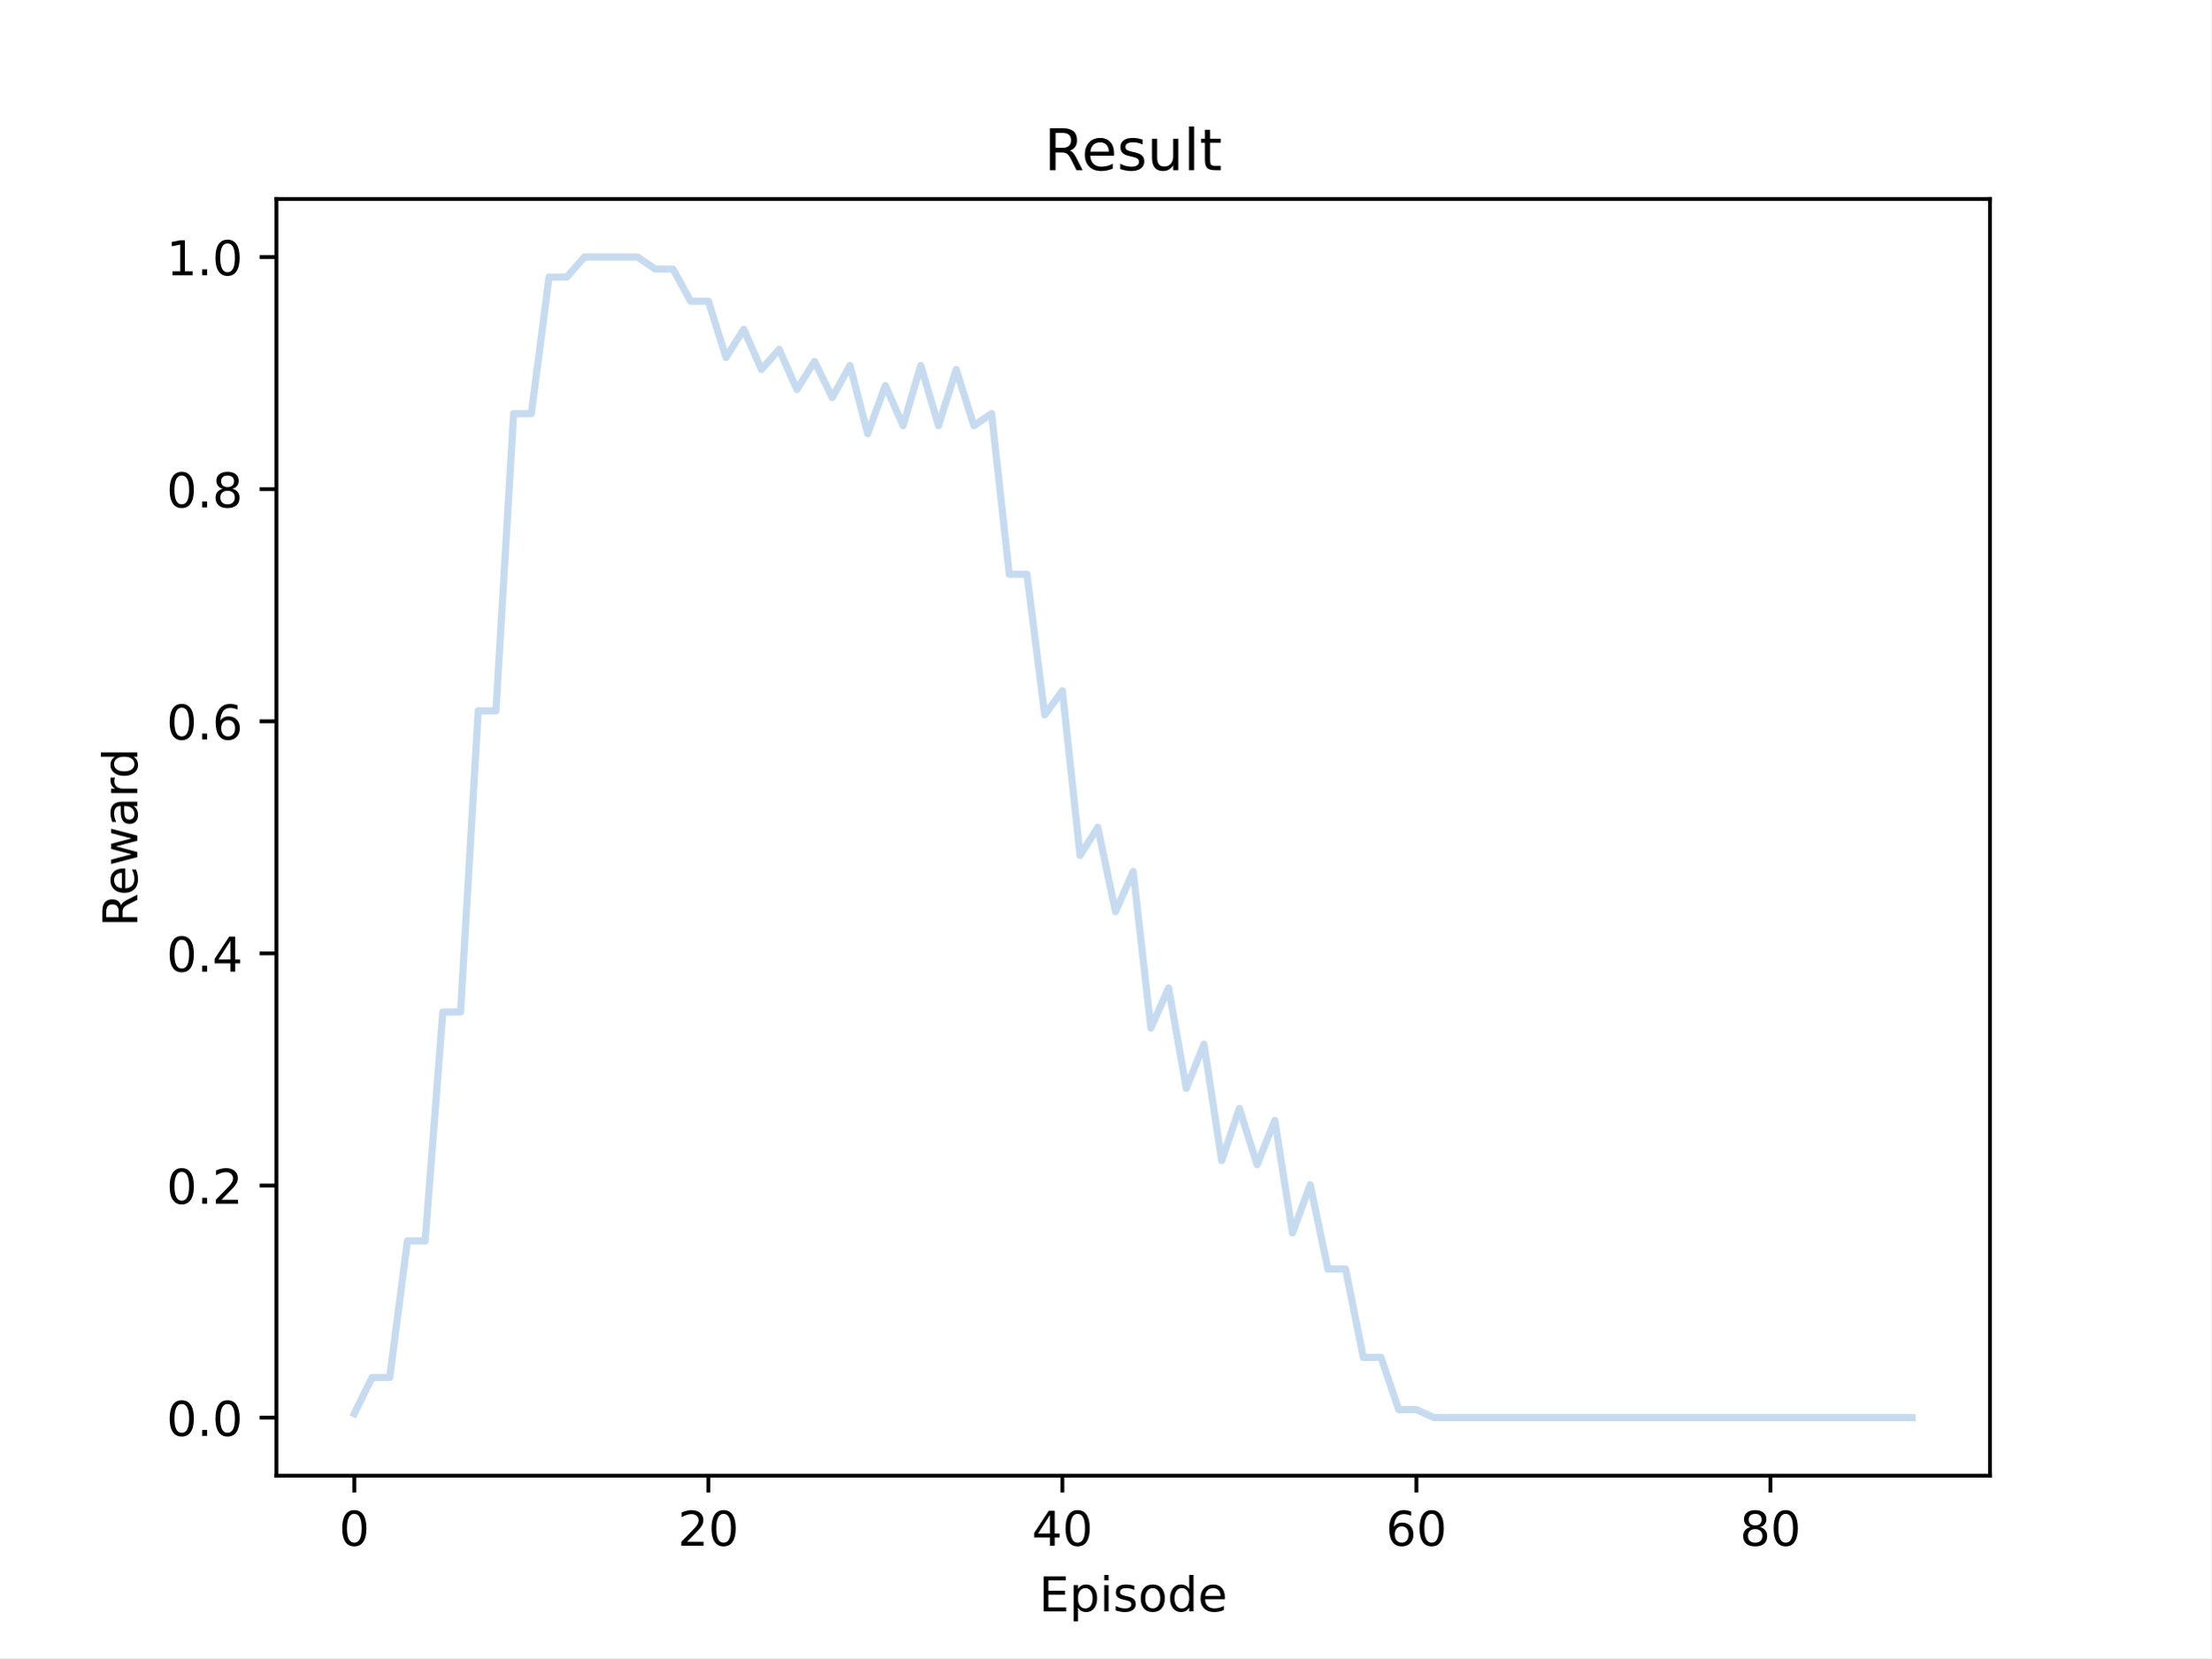
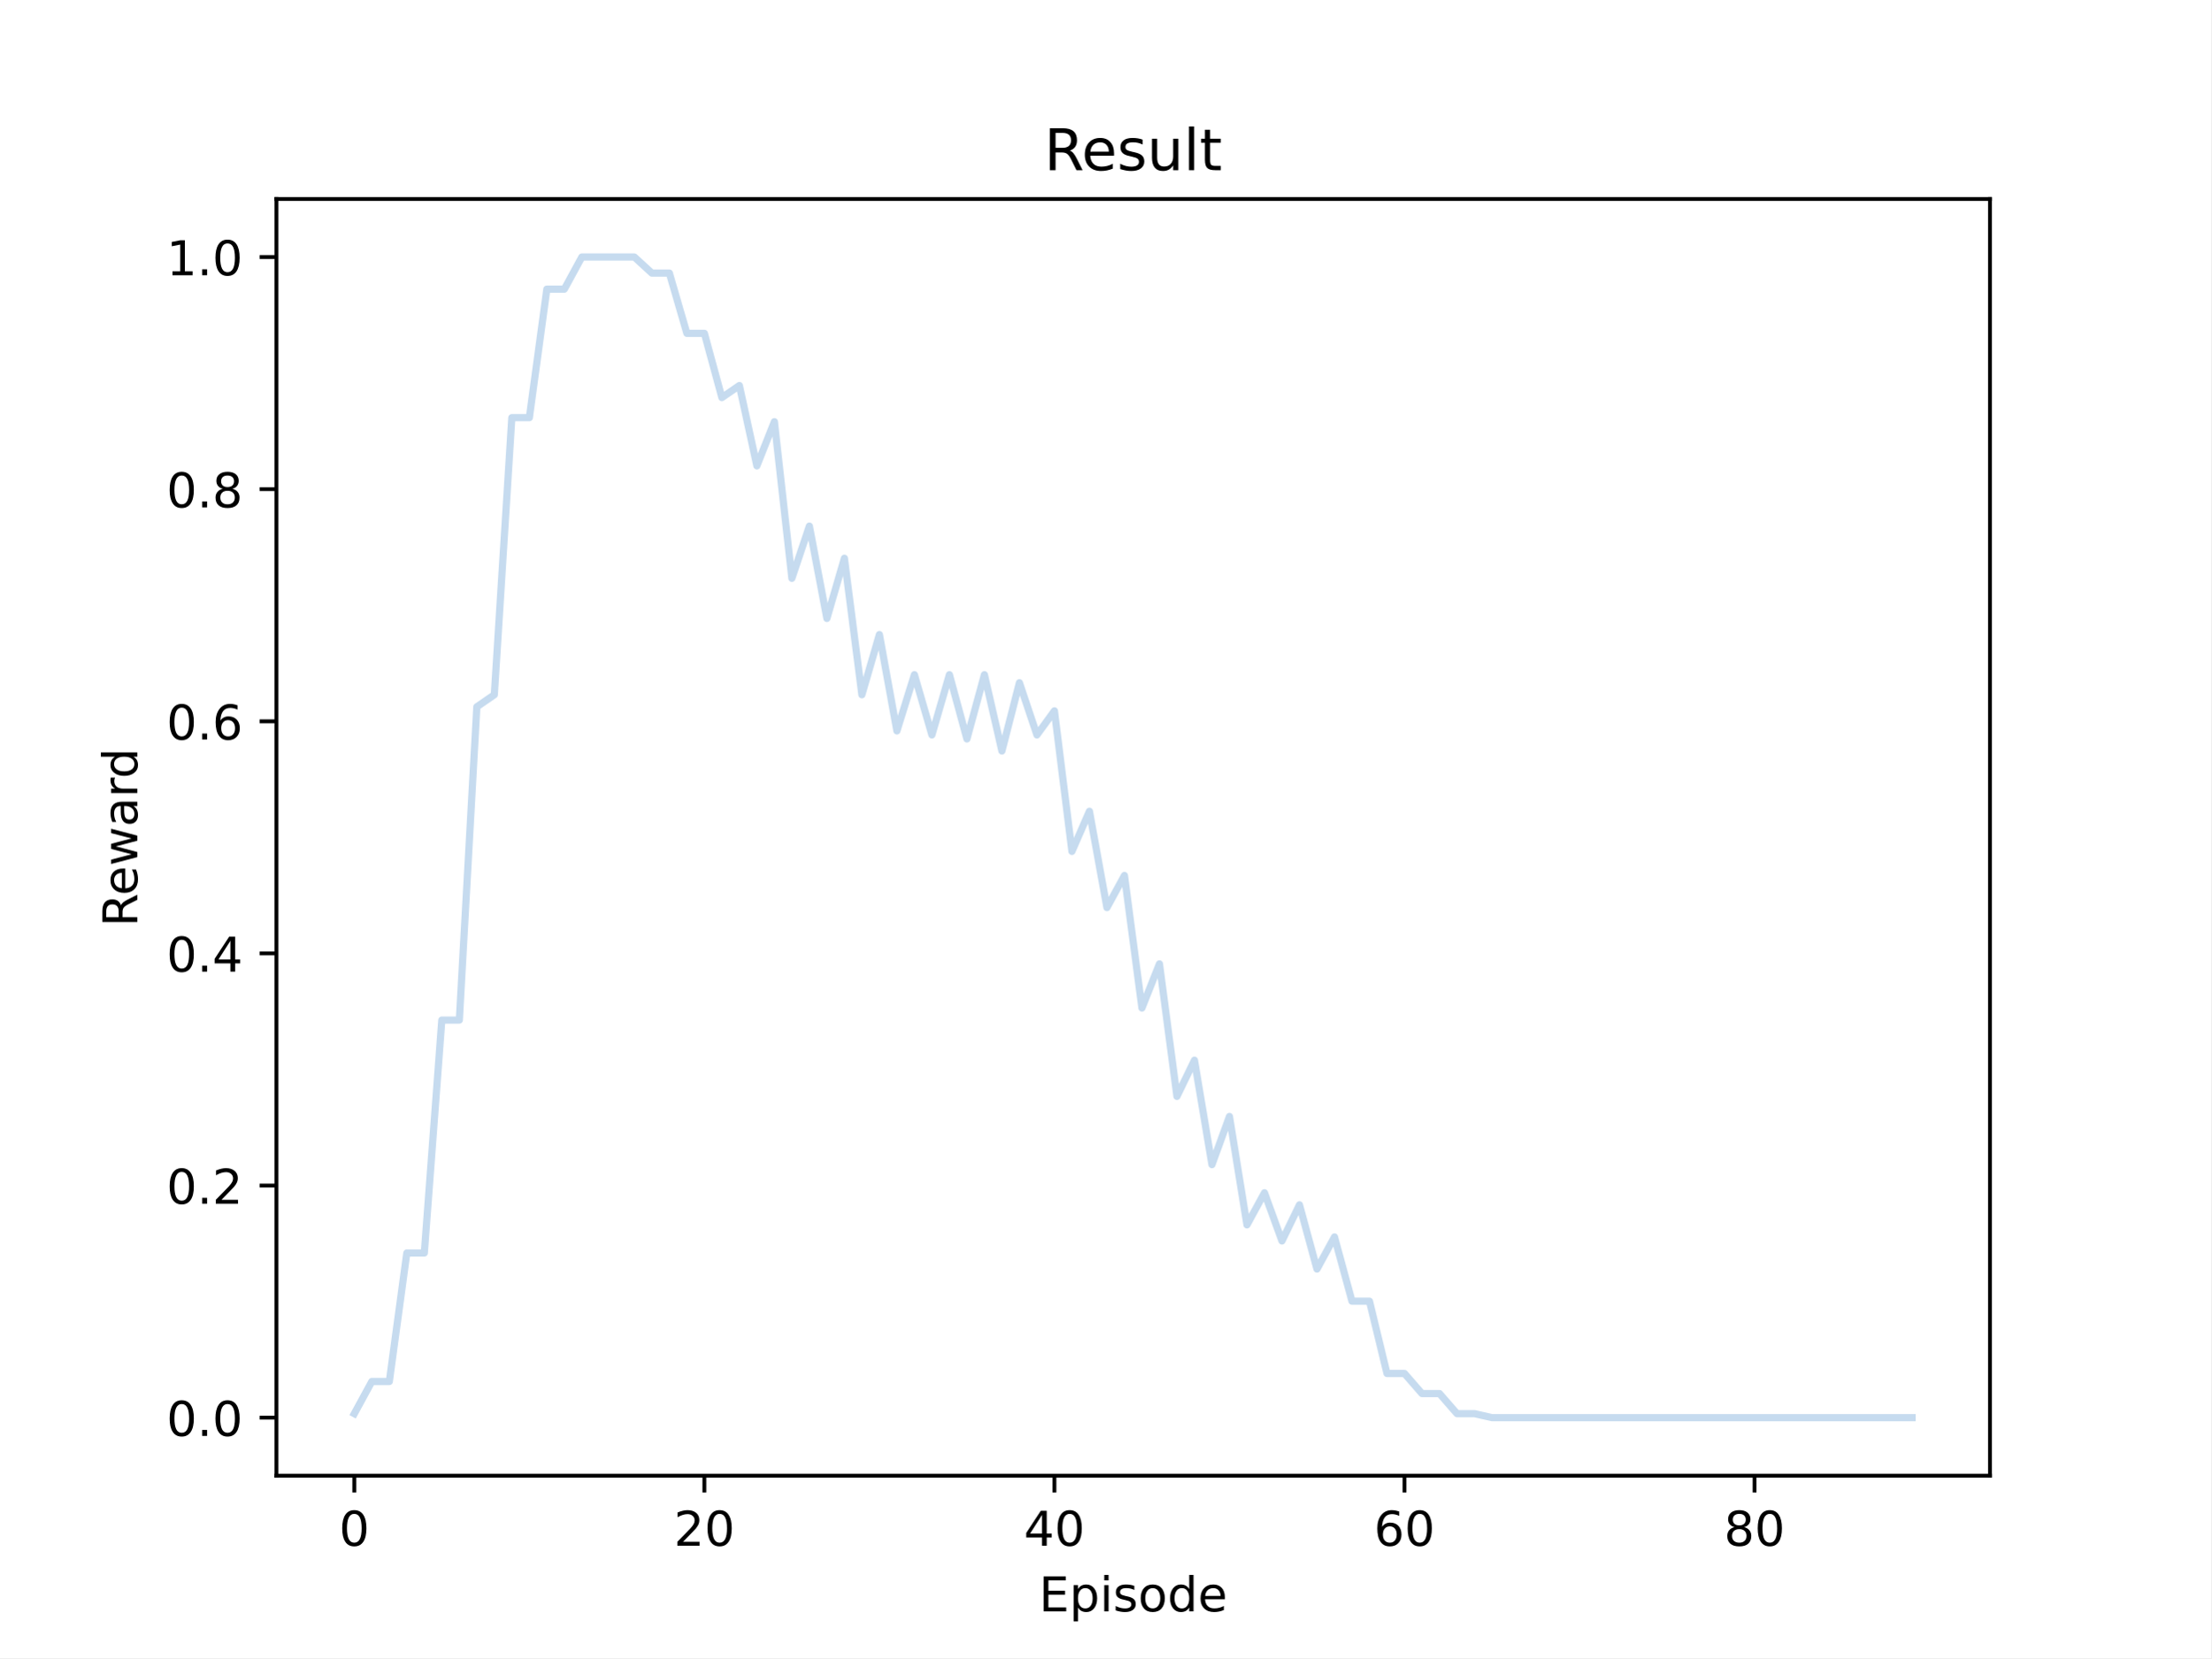
<svg xmlns="http://www.w3.org/2000/svg" xmlns:xlink="http://www.w3.org/1999/xlink" width="460.8pt" height="345.6pt" viewBox="0 0 460.8 345.6" version="1.1">
  <defs>
    <style type="text/css">*{stroke-linejoin: round; stroke-linecap: butt}</style>
  </defs>
  <g id="figure_1">
    <g id="patch_1">
      <path d="M 0 345.6  L 460.8 345.6  L 460.8 0  L 0 0  z " style="fill: #ffffff" />
    </g>
    <g id="axes_1">
      <g id="patch_2">
        <path d="M 57.6 307.584  L 414.72 307.584  L 414.72 41.472  L 57.6 41.472  z " style="fill: #ffffff" />
      </g>
      <g id="matplotlib.axis_1">
        <g id="xtick_1">
          <g id="line2d_1">
            <defs>
-               <path id="m1bd8cee8c6" d="M 0 0  L 0 3.5  " style="stroke: #000000; stroke-width: 0.8" />
-             </defs>
-             <g>
-               <use xlink:href="#m1bd8cee8c6" x="73.833" y="307.584" style="stroke: #000000; stroke-width: 0.8" />
+               <path id="m98b151f213" d="M 0 0  L 0 3.5  " style="stroke: #000000; stroke-width: 0.8" />
+             </defs>
+             <g>
+               <use xlink:href="#m98b151f213" x="73.833" y="307.584" style="stroke: #000000; stroke-width: 0.8" />
            </g>
          </g>
          <g id="text_1">
            <g transform="translate(70.65148 322.1824) scale(0.1 -0.1)">
              <defs>
                <path id="DejaVuSans-30" d="M 2034 4250  Q 1547 4250 1301 3770  Q 1056 3291 1056 2328  Q 1056 1369 1301 889  Q 1547 409 2034 409  Q 2525 409 2770 889  Q 3016 1369 3016 2328  Q 3016 3291 2770 3770  Q 2525 4250 2034 4250  z M 2034 4750  Q 2819 4750 3233 4129  Q 3647 3509 3647 2328  Q 3647 1150 3233 529  Q 2819 -91 2034 -91  Q 1250 -91 836 529  Q 422 1150 422 2328  Q 422 3509 836 4129  Q 1250 4750 2034 4750  z " transform="scale(0.015625)" />
              </defs>
              <use xlink:href="#DejaVuSans-30" />
            </g>
          </g>
        </g>
        <g id="xtick_2">
          <g id="line2d_2">
            <g>
-               <use xlink:href="#m1bd8cee8c6" x="147.618" y="307.584" style="stroke: #000000; stroke-width: 0.8" />
+               <use xlink:href="#m98b151f213" x="146.789" y="307.584" style="stroke: #000000; stroke-width: 0.8" />
            </g>
          </g>
          <g id="text_2">
-             <g transform="translate(141.2554 322.1824) scale(0.1 -0.1)">
+             <g transform="translate(140.4263 322.1824) scale(0.1 -0.1)">
              <defs>
                <path id="DejaVuSans-32" d="M 1228 531  L 3431 531  L 3431 0  L 469 0  L 469 531  Q 828 903 1448 1529  Q 2069 2156 2228 2338  Q 2531 2678 2651 2914  Q 2772 3150 2772 3378  Q 2772 3750 2511 3984  Q 2250 4219 1831 4219  Q 1534 4219 1204 4116  Q 875 4013 500 3803  L 500 4441  Q 881 4594 1212 4672  Q 1544 4750 1819 4750  Q 2544 4750 2975 4387  Q 3406 4025 3406 3419  Q 3406 3131 3298 2873  Q 3191 2616 2906 2266  Q 2828 2175 2409 1742  Q 1991 1309 1228 531  z " transform="scale(0.015625)" />
              </defs>
              <use xlink:href="#DejaVuSans-32" />
              <use xlink:href="#DejaVuSans-30" x="63.623" />
            </g>
          </g>
        </g>
        <g id="xtick_3">
          <g id="line2d_3">
            <g>
-               <use xlink:href="#m1bd8cee8c6" x="221.403" y="307.584" style="stroke: #000000; stroke-width: 0.8" />
+               <use xlink:href="#m98b151f213" x="219.745" y="307.584" style="stroke: #000000; stroke-width: 0.8" />
            </g>
          </g>
          <g id="text_3">
-             <g transform="translate(215.0405 322.1824) scale(0.1 -0.1)">
+             <g transform="translate(213.3824 322.1824) scale(0.1 -0.1)">
              <defs>
                <path id="DejaVuSans-34" d="M 2419 4116  L 825 1625  L 2419 1625  L 2419 4116  z M 2253 4666  L 3047 4666  L 3047 1625  L 3713 1625  L 3713 1100  L 3047 1100  L 3047 0  L 2419 0  L 2419 1100  L 313 1100  L 313 1709  L 2253 4666  z " transform="scale(0.015625)" />
              </defs>
              <use xlink:href="#DejaVuSans-34" />
              <use xlink:href="#DejaVuSans-30" x="63.623" />
            </g>
          </g>
        </g>
        <g id="xtick_4">
          <g id="line2d_4">
            <g>
-               <use xlink:href="#m1bd8cee8c6" x="295.188" y="307.584" style="stroke: #000000; stroke-width: 0.8" />
+               <use xlink:href="#m98b151f213" x="292.701" y="307.584" style="stroke: #000000; stroke-width: 0.8" />
            </g>
          </g>
          <g id="text_4">
-             <g transform="translate(288.8256 322.1824) scale(0.1 -0.1)">
+             <g transform="translate(286.3385 322.1824) scale(0.1 -0.1)">
              <defs>
                <path id="DejaVuSans-36" d="M 2113 2584  Q 1688 2584 1439 2293  Q 1191 2003 1191 1497  Q 1191 994 1439 701  Q 1688 409 2113 409  Q 2538 409 2786 701  Q 3034 994 3034 1497  Q 3034 2003 2786 2293  Q 2538 2584 2113 2584  z M 3366 4563  L 3366 3988  Q 3128 4100 2886 4159  Q 2644 4219 2406 4219  Q 1781 4219 1451 3797  Q 1122 3375 1075 2522  Q 1259 2794 1537 2939  Q 1816 3084 2150 3084  Q 2853 3084 3261 2657  Q 3669 2231 3669 1497  Q 3669 778 3244 343  Q 2819 -91 2113 -91  Q 1303 -91 875 529  Q 447 1150 447 2328  Q 447 3434 972 4092  Q 1497 4750 2381 4750  Q 2619 4750 2861 4703  Q 3103 4656 3366 4563  z " transform="scale(0.015625)" />
              </defs>
              <use xlink:href="#DejaVuSans-36" />
              <use xlink:href="#DejaVuSans-30" x="63.623" />
            </g>
          </g>
        </g>
        <g id="xtick_5">
          <g id="line2d_5">
            <g>
-               <use xlink:href="#m1bd8cee8c6" x="368.973" y="307.584" style="stroke: #000000; stroke-width: 0.8" />
+               <use xlink:href="#m98b151f213" x="365.657" y="307.584" style="stroke: #000000; stroke-width: 0.8" />
            </g>
          </g>
          <g id="text_5">
-             <g transform="translate(362.6107 322.1824) scale(0.1 -0.1)">
+             <g transform="translate(359.2945 322.1824) scale(0.1 -0.1)">
              <defs>
                <path id="DejaVuSans-38" d="M 2034 2216  Q 1584 2216 1326 1975  Q 1069 1734 1069 1313  Q 1069 891 1326 650  Q 1584 409 2034 409  Q 2484 409 2743 651  Q 3003 894 3003 1313  Q 3003 1734 2745 1975  Q 2488 2216 2034 2216  z M 1403 2484  Q 997 2584 770 2862  Q 544 3141 544 3541  Q 544 4100 942 4425  Q 1341 4750 2034 4750  Q 2731 4750 3128 4425  Q 3525 4100 3525 3541  Q 3525 3141 3298 2862  Q 3072 2584 2669 2484  Q 3125 2378 3379 2068  Q 3634 1759 3634 1313  Q 3634 634 3220 271  Q 2806 -91 2034 -91  Q 1263 -91 848 271  Q 434 634 434 1313  Q 434 1759 690 2068  Q 947 2378 1403 2484  z M 1172 3481  Q 1172 3119 1398 2916  Q 1625 2713 2034 2713  Q 2441 2713 2670 2916  Q 2900 3119 2900 3481  Q 2900 3844 2670 4047  Q 2441 4250 2034 4250  Q 1625 4250 1398 4047  Q 1172 3844 1172 3481  z " transform="scale(0.015625)" />
              </defs>
              <use xlink:href="#DejaVuSans-38" />
              <use xlink:href="#DejaVuSans-30" x="63.623" />
            </g>
          </g>
        </g>
        <g id="text_6">
          <g transform="translate(216.5225 335.8606) scale(0.1 -0.1)">
            <defs>
              <path id="DejaVuSans-45" d="M 628 4666  L 3578 4666  L 3578 4134  L 1259 4134  L 1259 2753  L 3481 2753  L 3481 2222  L 1259 2222  L 1259 531  L 3634 531  L 3634 0  L 628 0  L 628 4666  z " transform="scale(0.015625)" />
              <path id="DejaVuSans-70" d="M 1159 525  L 1159 -1331  L 581 -1331  L 581 3500  L 1159 3500  L 1159 2969  Q 1341 3281 1617 3432  Q 1894 3584 2278 3584  Q 2916 3584 3314 3078  Q 3713 2572 3713 1747  Q 3713 922 3314 415  Q 2916 -91 2278 -91  Q 1894 -91 1617 61  Q 1341 213 1159 525  z M 3116 1747  Q 3116 2381 2855 2742  Q 2594 3103 2138 3103  Q 1681 3103 1420 2742  Q 1159 2381 1159 1747  Q 1159 1113 1420 752  Q 1681 391 2138 391  Q 2594 391 2855 752  Q 3116 1113 3116 1747  z " transform="scale(0.015625)" />
              <path id="DejaVuSans-69" d="M 603 3500  L 1178 3500  L 1178 0  L 603 0  L 603 3500  z M 603 4863  L 1178 4863  L 1178 4134  L 603 4134  L 603 4863  z " transform="scale(0.015625)" />
              <path id="DejaVuSans-73" d="M 2834 3397  L 2834 2853  Q 2591 2978 2328 3040  Q 2066 3103 1784 3103  Q 1356 3103 1142 2972  Q 928 2841 928 2578  Q 928 2378 1081 2264  Q 1234 2150 1697 2047  L 1894 2003  Q 2506 1872 2764 1633  Q 3022 1394 3022 966  Q 3022 478 2636 193  Q 2250 -91 1575 -91  Q 1294 -91 989 -36  Q 684 19 347 128  L 347 722  Q 666 556 975 473  Q 1284 391 1588 391  Q 1994 391 2212 530  Q 2431 669 2431 922  Q 2431 1156 2273 1281  Q 2116 1406 1581 1522  L 1381 1569  Q 847 1681 609 1914  Q 372 2147 372 2553  Q 372 3047 722 3315  Q 1072 3584 1716 3584  Q 2034 3584 2315 3537  Q 2597 3491 2834 3397  z " transform="scale(0.015625)" />
              <path id="DejaVuSans-6f" d="M 1959 3097  Q 1497 3097 1228 2736  Q 959 2375 959 1747  Q 959 1119 1226 758  Q 1494 397 1959 397  Q 2419 397 2687 759  Q 2956 1122 2956 1747  Q 2956 2369 2687 2733  Q 2419 3097 1959 3097  z M 1959 3584  Q 2709 3584 3137 3096  Q 3566 2609 3566 1747  Q 3566 888 3137 398  Q 2709 -91 1959 -91  Q 1206 -91 779 398  Q 353 888 353 1747  Q 353 2609 779 3096  Q 1206 3584 1959 3584  z " transform="scale(0.015625)" />
              <path id="DejaVuSans-64" d="M 2906 2969  L 2906 4863  L 3481 4863  L 3481 0  L 2906 0  L 2906 525  Q 2725 213 2448 61  Q 2172 -91 1784 -91  Q 1150 -91 751 415  Q 353 922 353 1747  Q 353 2572 751 3078  Q 1150 3584 1784 3584  Q 2172 3584 2448 3432  Q 2725 3281 2906 2969  z M 947 1747  Q 947 1113 1208 752  Q 1469 391 1925 391  Q 2381 391 2643 752  Q 2906 1113 2906 1747  Q 2906 2381 2643 2742  Q 2381 3103 1925 3103  Q 1469 3103 1208 2742  Q 947 2381 947 1747  z " transform="scale(0.015625)" />
              <path id="DejaVuSans-65" d="M 3597 1894  L 3597 1613  L 953 1613  Q 991 1019 1311 708  Q 1631 397 2203 397  Q 2534 397 2845 478  Q 3156 559 3463 722  L 3463 178  Q 3153 47 2828 -22  Q 2503 -91 2169 -91  Q 1331 -91 842 396  Q 353 884 353 1716  Q 353 2575 817 3079  Q 1281 3584 2069 3584  Q 2775 3584 3186 3129  Q 3597 2675 3597 1894  z M 3022 2063  Q 3016 2534 2758 2815  Q 2500 3097 2075 3097  Q 1594 3097 1305 2825  Q 1016 2553 972 2059  L 3022 2063  z " transform="scale(0.015625)" />
            </defs>
            <use xlink:href="#DejaVuSans-45" />
            <use xlink:href="#DejaVuSans-70" x="63.184" />
            <use xlink:href="#DejaVuSans-69" x="126.66" />
            <use xlink:href="#DejaVuSans-73" x="154.443" />
            <use xlink:href="#DejaVuSans-6f" x="206.543" />
            <use xlink:href="#DejaVuSans-64" x="267.725" />
            <use xlink:href="#DejaVuSans-65" x="331.201" />
          </g>
        </g>
      </g>
      <g id="matplotlib.axis_2">
        <g id="ytick_1">
          <g id="line2d_6">
            <defs>
-               <path id="mdc0ea43f40" d="M 0 0  L -3.5 0  " style="stroke: #000000; stroke-width: 0.8" />
-             </defs>
-             <g>
-               <use xlink:href="#mdc0ea43f40" x="57.6" y="295.488" style="stroke: #000000; stroke-width: 0.8" />
+               <path id="m286154efa4" d="M 0 0  L -3.5 0  " style="stroke: #000000; stroke-width: 0.8" />
+             </defs>
+             <g>
+               <use xlink:href="#m286154efa4" x="57.6" y="295.488" style="stroke: #000000; stroke-width: 0.8" />
            </g>
          </g>
          <g id="text_7">
            <g transform="translate(34.69687 299.2872) scale(0.1 -0.1)">
              <defs>
                <path id="DejaVuSans-2e" d="M 684 794  L 1344 794  L 1344 0  L 684 0  L 684 794  z " transform="scale(0.015625)" />
              </defs>
              <use xlink:href="#DejaVuSans-30" />
              <use xlink:href="#DejaVuSans-2e" x="63.623" />
              <use xlink:href="#DejaVuSans-30" x="95.41" />
            </g>
          </g>
        </g>
        <g id="ytick_2">
          <g id="line2d_7">
            <g>
-               <use xlink:href="#mdc0ea43f40" x="57.6" y="247.104" style="stroke: #000000; stroke-width: 0.8" />
+               <use xlink:href="#m286154efa4" x="57.6" y="247.104" style="stroke: #000000; stroke-width: 0.8" />
            </g>
          </g>
          <g id="text_8">
            <g transform="translate(34.69687 250.9032) scale(0.1 -0.1)">
              <use xlink:href="#DejaVuSans-30" />
              <use xlink:href="#DejaVuSans-2e" x="63.623" />
              <use xlink:href="#DejaVuSans-32" x="95.41" />
            </g>
          </g>
        </g>
        <g id="ytick_3">
          <g id="line2d_8">
            <g>
-               <use xlink:href="#mdc0ea43f40" x="57.6" y="198.72" style="stroke: #000000; stroke-width: 0.8" />
+               <use xlink:href="#m286154efa4" x="57.6" y="198.72" style="stroke: #000000; stroke-width: 0.8" />
            </g>
          </g>
          <g id="text_9">
            <g transform="translate(34.69687 202.5192) scale(0.1 -0.1)">
              <use xlink:href="#DejaVuSans-30" />
              <use xlink:href="#DejaVuSans-2e" x="63.623" />
              <use xlink:href="#DejaVuSans-34" x="95.41" />
            </g>
          </g>
        </g>
        <g id="ytick_4">
          <g id="line2d_9">
            <g>
-               <use xlink:href="#mdc0ea43f40" x="57.6" y="150.336" style="stroke: #000000; stroke-width: 0.8" />
+               <use xlink:href="#m286154efa4" x="57.6" y="150.336" style="stroke: #000000; stroke-width: 0.8" />
            </g>
          </g>
          <g id="text_10">
            <g transform="translate(34.69687 154.1352) scale(0.1 -0.1)">
              <use xlink:href="#DejaVuSans-30" />
              <use xlink:href="#DejaVuSans-2e" x="63.623" />
              <use xlink:href="#DejaVuSans-36" x="95.41" />
            </g>
          </g>
        </g>
        <g id="ytick_5">
          <g id="line2d_10">
            <g>
-               <use xlink:href="#mdc0ea43f40" x="57.6" y="101.952" style="stroke: #000000; stroke-width: 0.8" />
+               <use xlink:href="#m286154efa4" x="57.6" y="101.952" style="stroke: #000000; stroke-width: 0.8" />
            </g>
          </g>
          <g id="text_11">
            <g transform="translate(34.69687 105.7512) scale(0.1 -0.1)">
              <use xlink:href="#DejaVuSans-30" />
              <use xlink:href="#DejaVuSans-2e" x="63.623" />
              <use xlink:href="#DejaVuSans-38" x="95.41" />
            </g>
          </g>
        </g>
        <g id="ytick_6">
          <g id="line2d_11">
            <g>
-               <use xlink:href="#mdc0ea43f40" x="57.6" y="53.568" style="stroke: #000000; stroke-width: 0.8" />
+               <use xlink:href="#m286154efa4" x="57.6" y="53.568" style="stroke: #000000; stroke-width: 0.8" />
            </g>
          </g>
          <g id="text_12">
            <g transform="translate(34.69687 57.36722) scale(0.1 -0.1)">
              <defs>
                <path id="DejaVuSans-31" d="M 794 531  L 1825 531  L 1825 4091  L 703 3866  L 703 4441  L 1819 4666  L 2450 4666  L 2450 531  L 3481 531  L 3481 0  L 794 0  L 794 531  z " transform="scale(0.015625)" />
              </defs>
              <use xlink:href="#DejaVuSans-31" />
              <use xlink:href="#DejaVuSans-2e" x="63.623" />
              <use xlink:href="#DejaVuSans-30" x="95.41" />
            </g>
          </g>
        </g>
        <g id="text_13">
          <g transform="translate(28.61719 193.1491) rotate(-90) scale(0.1 -0.1)">
            <defs>
              <path id="DejaVuSans-52" d="M 2841 2188  Q 3044 2119 3236 1894  Q 3428 1669 3622 1275  L 4263 0  L 3584 0  L 2988 1197  Q 2756 1666 2539 1819  Q 2322 1972 1947 1972  L 1259 1972  L 1259 0  L 628 0  L 628 4666  L 2053 4666  Q 2853 4666 3247 4331  Q 3641 3997 3641 3322  Q 3641 2881 3436 2590  Q 3231 2300 2841 2188  z M 1259 4147  L 1259 2491  L 2053 2491  Q 2509 2491 2742 2702  Q 2975 2913 2975 3322  Q 2975 3731 2742 3939  Q 2509 4147 2053 4147  L 1259 4147  z " transform="scale(0.015625)" />
              <path id="DejaVuSans-77" d="M 269 3500  L 844 3500  L 1563 769  L 2278 3500  L 2956 3500  L 3675 769  L 4391 3500  L 4966 3500  L 4050 0  L 3372 0  L 2619 2869  L 1863 0  L 1184 0  L 269 3500  z " transform="scale(0.015625)" />
              <path id="DejaVuSans-61" d="M 2194 1759  Q 1497 1759 1228 1600  Q 959 1441 959 1056  Q 959 750 1161 570  Q 1363 391 1709 391  Q 2188 391 2477 730  Q 2766 1069 2766 1631  L 2766 1759  L 2194 1759  z M 3341 1997  L 3341 0  L 2766 0  L 2766 531  Q 2569 213 2275 61  Q 1981 -91 1556 -91  Q 1019 -91 701 211  Q 384 513 384 1019  Q 384 1609 779 1909  Q 1175 2209 1959 2209  L 2766 2209  L 2766 2266  Q 2766 2663 2505 2880  Q 2244 3097 1772 3097  Q 1472 3097 1187 3025  Q 903 2953 641 2809  L 641 3341  Q 956 3463 1253 3523  Q 1550 3584 1831 3584  Q 2591 3584 2966 3190  Q 3341 2797 3341 1997  z " transform="scale(0.015625)" />
              <path id="DejaVuSans-72" d="M 2631 2963  Q 2534 3019 2420 3045  Q 2306 3072 2169 3072  Q 1681 3072 1420 2755  Q 1159 2438 1159 1844  L 1159 0  L 581 0  L 581 3500  L 1159 3500  L 1159 2956  Q 1341 3275 1631 3429  Q 1922 3584 2338 3584  Q 2397 3584 2469 3576  Q 2541 3569 2628 3553  L 2631 2963  z " transform="scale(0.015625)" />
            </defs>
            <use xlink:href="#DejaVuSans-52" />
            <use xlink:href="#DejaVuSans-65" x="64.982" />
            <use xlink:href="#DejaVuSans-77" x="126.506" />
            <use xlink:href="#DejaVuSans-61" x="208.293" />
            <use xlink:href="#DejaVuSans-72" x="269.572" />
            <use xlink:href="#DejaVuSans-64" x="308.936" />
          </g>
        </g>
      </g>
      <g id="line2d_12">
-         <path d="M 73.833 294.651  L 77.522 287.117  L 81.211 287.117  L 84.9 258.656  L 88.59 258.656  L 92.279 210.942  L 95.968 210.942  L 99.658 148.16  L 103.347 148.16  L 107.036 86.215  L 110.725 86.215  L 114.415 57.753  L 118.104 57.753  L 121.793 53.568  L 125.482 53.568  L 129.172 53.568  L 132.861 53.568  L 136.55 56.079  L 140.239 56.079  L 143.929 62.776  L 147.618 62.776  L 151.307 74.495  L 154.996 68.636  L 158.686 77.007  L 162.375 72.821  L 166.064 81.192  L 169.753 75.332  L 173.443 82.866  L 177.132 76.17  L 180.821 90.4  L 184.51 80.355  L 188.2 88.726  L 191.889 76.17  L 195.578 88.726  L 199.267 77.007  L 202.957 88.726  L 206.646 86.215  L 210.335 119.698  L 214.024 119.698  L 217.714 148.997  L 221.403 143.974  L 225.092 178.295  L 228.781 172.435  L 232.471 190.014  L 236.16 181.643  L 239.849 214.29  L 243.539 205.919  L 247.228 226.846  L 250.917 217.638  L 254.606 241.914  L 258.296 231.032  L 261.985 242.751  L 265.674 233.543  L 269.363 256.982  L 273.053 246.937  L 276.742 264.516  L 280.431 264.516  L 284.12 282.932  L 287.81 282.932  L 291.499 293.814  L 295.188 293.814  L 298.877 295.488  L 302.567 295.488  L 306.256 295.488  L 309.945 295.488  L 313.634 295.488  L 317.324 295.488  L 321.013 295.488  L 324.702 295.488  L 328.391 295.488  L 332.081 295.488  L 335.77 295.488  L 339.459 295.488  L 343.148 295.488  L 346.838 295.488  L 350.527 295.488  L 354.216 295.488  L 357.905 295.488  L 361.595 295.488  L 365.284 295.488  L 368.973 295.488  L 372.662 295.488  L 376.352 295.488  L 380.041 295.488  L 383.73 295.488  L 387.42 295.488  L 391.109 295.488  L 394.798 295.488  L 398.487 295.488  " clip-path="url(#p31cca9ec1d)" style="fill: none; stroke: #c6dbef; stroke-width: 1.5; stroke-linecap: square" />
+         <path d="M 73.833 294.651  L 77.481 287.954  L 81.128 287.954  L 84.776 261.167  L 88.424 261.167  L 92.072 212.616  L 95.72 212.616  L 99.367 147.322  L 103.015 144.811  L 106.663 87.052  L 110.311 87.052  L 113.959 60.265  L 117.606 60.265  L 121.254 53.568  L 124.902 53.568  L 128.55 53.568  L 132.198 53.568  L 135.845 56.916  L 139.493 56.916  L 143.141 69.473  L 146.789 69.473  L 150.437 82.866  L 154.084 80.355  L 157.732 97.097  L 161.38 87.889  L 165.028 120.535  L 168.676 109.653  L 172.323 128.906  L 175.971 116.35  L 179.619 144.811  L 183.267 132.255  L 186.915 152.345  L 190.562 140.626  L 194.21 153.182  L 197.858 140.626  L 201.506 154.019  L 205.154 140.626  L 208.801 156.53  L 212.449 142.3  L 216.097 153.182  L 219.745 148.16  L 223.393 177.458  L 227.04 169.087  L 230.688 189.177  L 234.336 182.48  L 237.984 210.104  L 241.632 200.896  L 245.28 228.521  L 248.927 220.987  L 252.575 242.751  L 256.223 232.706  L 259.871 255.308  L 263.519 248.611  L 267.166 258.656  L 270.814 251.122  L 274.462 264.516  L 278.11 257.819  L 281.758 271.212  L 285.405 271.212  L 289.053 286.28  L 292.701 286.28  L 296.349 290.465  L 299.997 290.465  L 303.644 294.651  L 307.292 294.651  L 310.94 295.488  L 314.588 295.488  L 318.236 295.488  L 321.883 295.488  L 325.531 295.488  L 329.179 295.488  L 332.827 295.488  L 336.475 295.488  L 340.122 295.488  L 343.77 295.488  L 347.418 295.488  L 351.066 295.488  L 354.714 295.488  L 358.361 295.488  L 362.009 295.488  L 365.657 295.488  L 369.305 295.488  L 372.953 295.488  L 376.6 295.488  L 380.248 295.488  L 383.896 295.488  L 387.544 295.488  L 391.192 295.488  L 394.839 295.488  L 398.487 295.488  " clip-path="url(#p27a1d4200d)" style="fill: none; stroke: #c6dbef; stroke-width: 1.5; stroke-linecap: square" />
      </g>
      <g id="patch_3">
        <path d="M 57.6 307.584  L 57.6 41.472  " style="fill: none; stroke: #000000; stroke-width: 0.8; stroke-linejoin: miter; stroke-linecap: square" />
      </g>
      <g id="patch_4">
        <path d="M 414.72 307.584  L 414.72 41.472  " style="fill: none; stroke: #000000; stroke-width: 0.8; stroke-linejoin: miter; stroke-linecap: square" />
      </g>
      <g id="patch_5">
        <path d="M 57.6 307.584  L 414.72 307.584  " style="fill: none; stroke: #000000; stroke-width: 0.8; stroke-linejoin: miter; stroke-linecap: square" />
      </g>
      <g id="patch_6">
        <path d="M 57.6 41.472  L 414.72 41.472  " style="fill: none; stroke: #000000; stroke-width: 0.8; stroke-linejoin: miter; stroke-linecap: square" />
      </g>
      <g id="text_14">
        <g transform="translate(217.6219 35.472) scale(0.12 -0.12)">
          <defs>
            <path id="DejaVuSans-75" d="M 544 1381  L 544 3500  L 1119 3500  L 1119 1403  Q 1119 906 1312 657  Q 1506 409 1894 409  Q 2359 409 2629 706  Q 2900 1003 2900 1516  L 2900 3500  L 3475 3500  L 3475 0  L 2900 0  L 2900 538  Q 2691 219 2414 64  Q 2138 -91 1772 -91  Q 1169 -91 856 284  Q 544 659 544 1381  z M 1991 3584  L 1991 3584  z " transform="scale(0.015625)" />
            <path id="DejaVuSans-6c" d="M 603 4863  L 1178 4863  L 1178 0  L 603 0  L 603 4863  z " transform="scale(0.015625)" />
            <path id="DejaVuSans-74" d="M 1172 4494  L 1172 3500  L 2356 3500  L 2356 3053  L 1172 3053  L 1172 1153  Q 1172 725 1289 603  Q 1406 481 1766 481  L 2356 481  L 2356 0  L 1766 0  Q 1100 0 847 248  Q 594 497 594 1153  L 594 3053  L 172 3053  L 172 3500  L 594 3500  L 594 4494  L 1172 4494  z " transform="scale(0.015625)" />
          </defs>
          <use xlink:href="#DejaVuSans-52" />
          <use xlink:href="#DejaVuSans-65" x="64.982" />
          <use xlink:href="#DejaVuSans-73" x="126.506" />
          <use xlink:href="#DejaVuSans-75" x="178.605" />
          <use xlink:href="#DejaVuSans-6c" x="241.984" />
          <use xlink:href="#DejaVuSans-74" x="269.768" />
        </g>
      </g>
    </g>
  </g>
  <defs>
-     <clipPath id="p31cca9ec1d">
+     <clipPath id="p27a1d4200d">
      <rect x="57.6" y="41.472" width="357.12" height="266.112" />
    </clipPath>
  </defs>
</svg>
